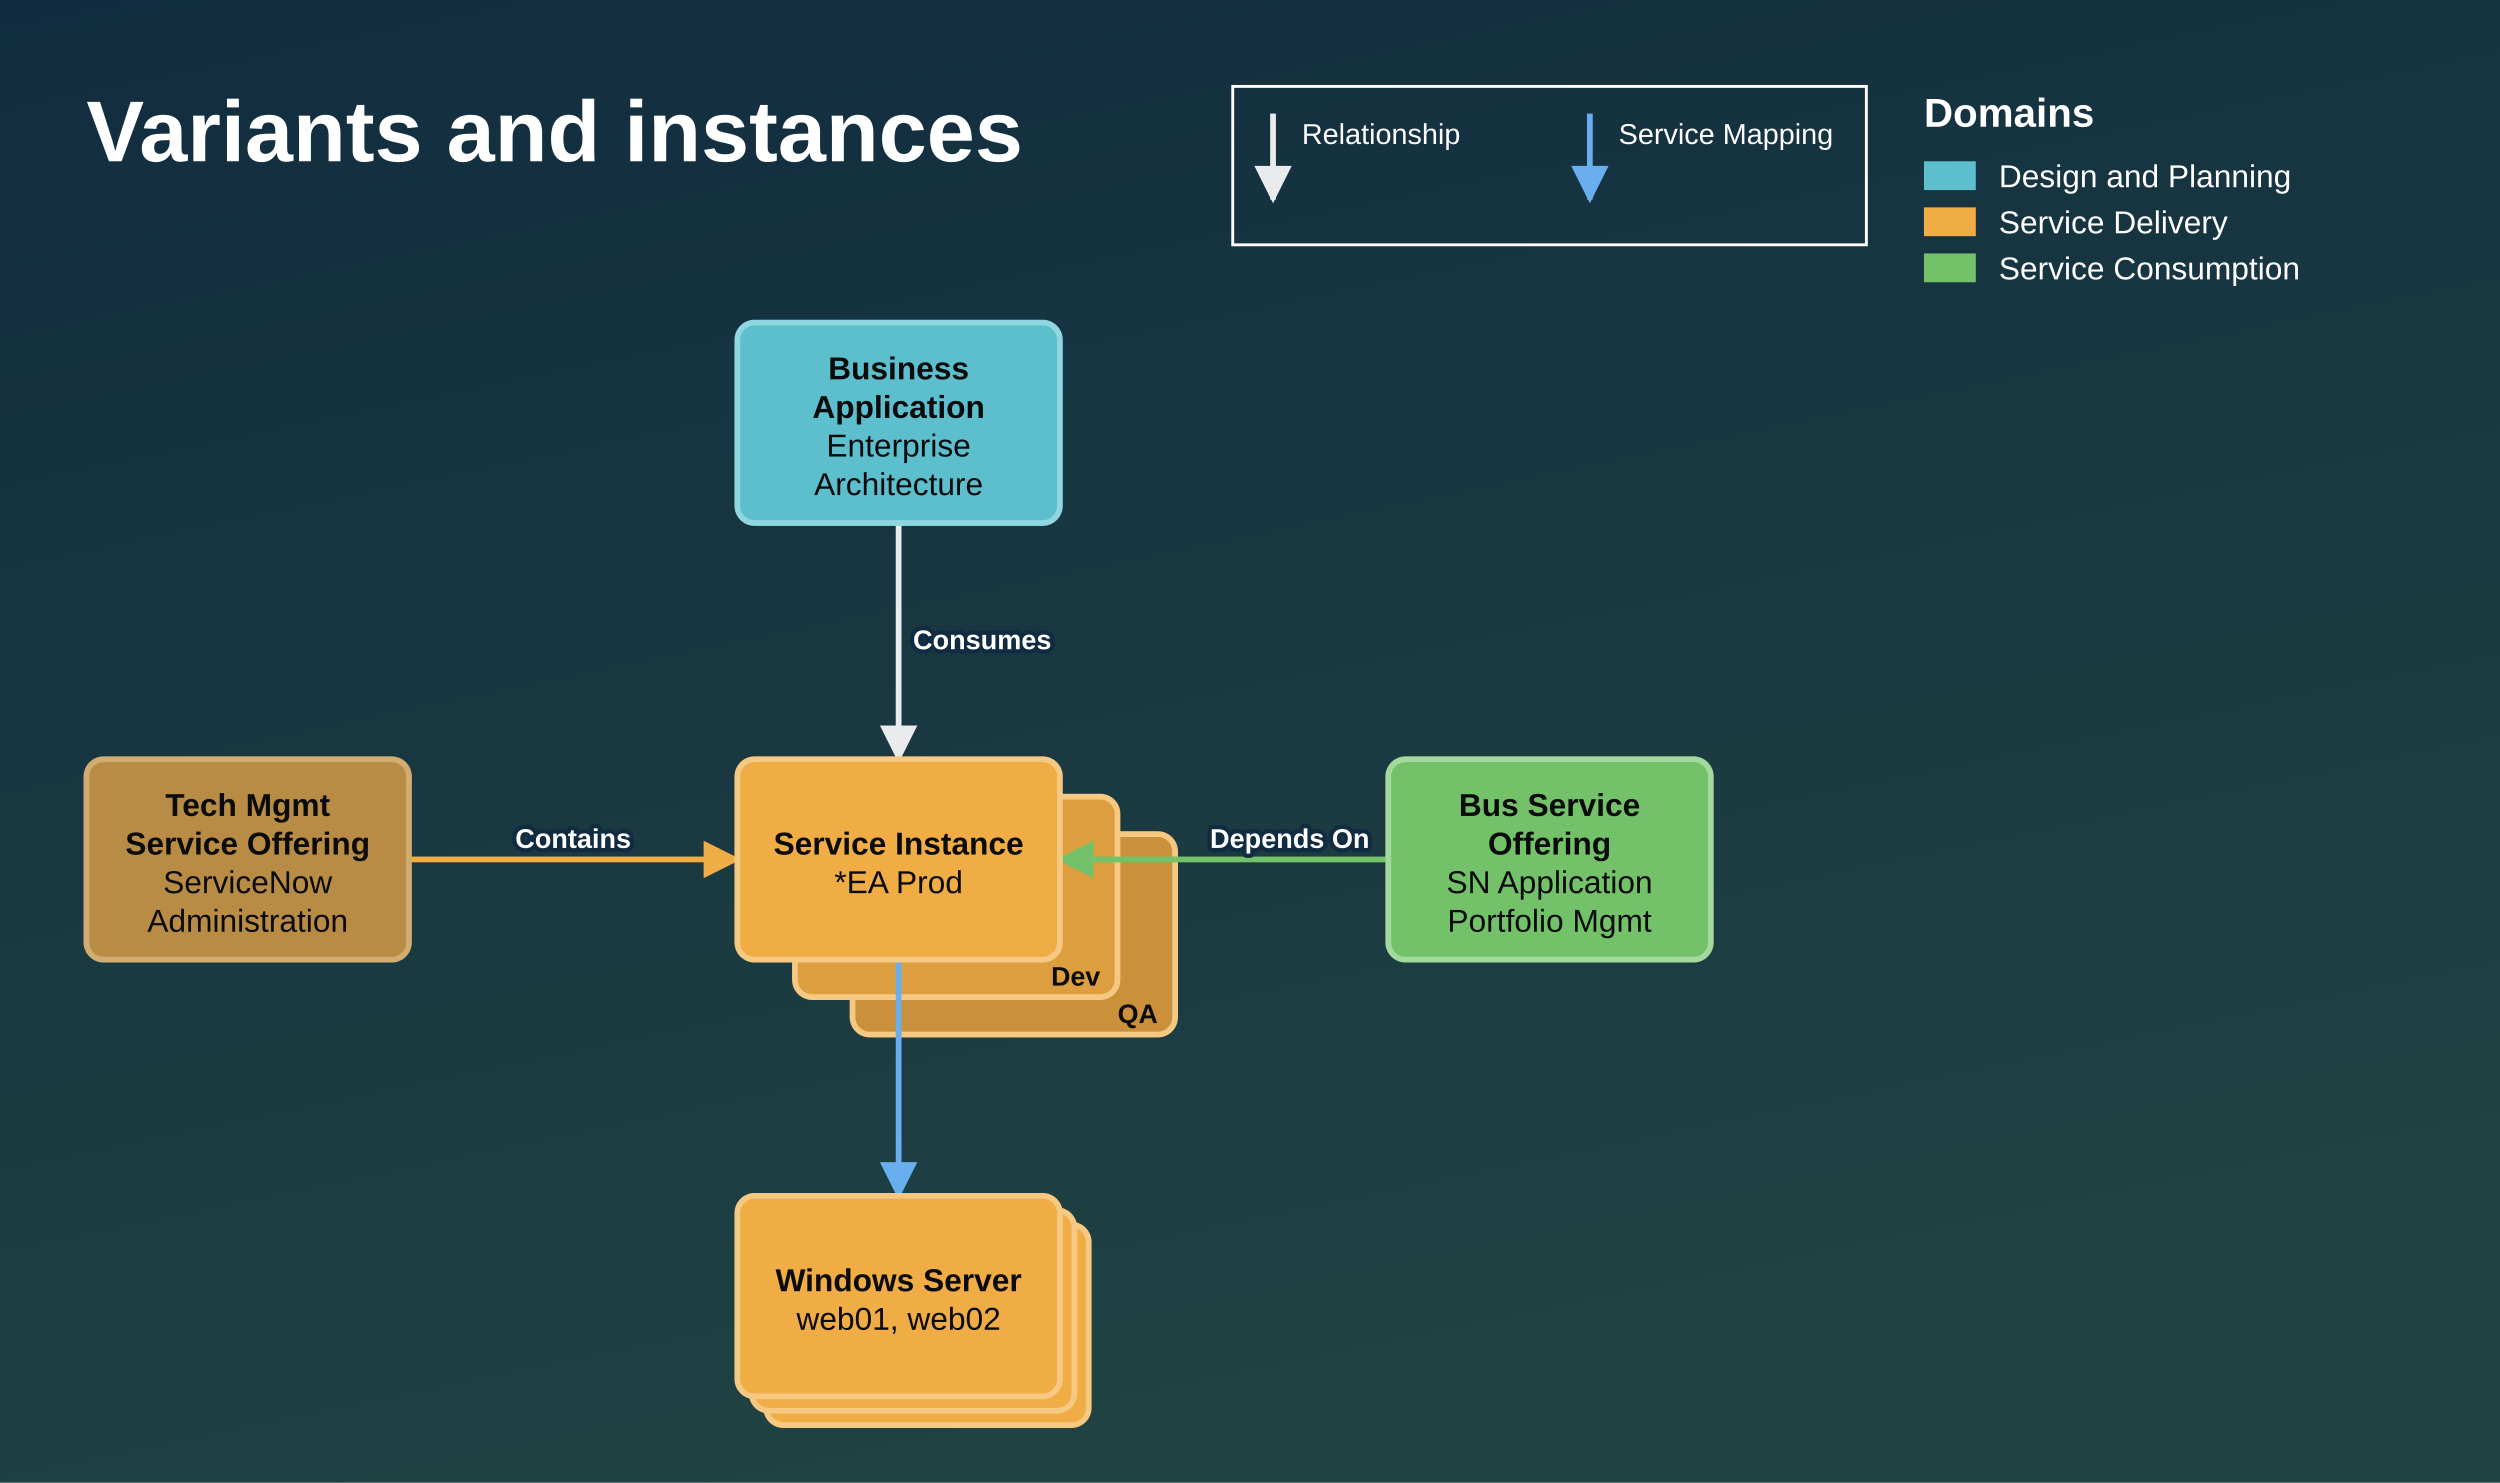
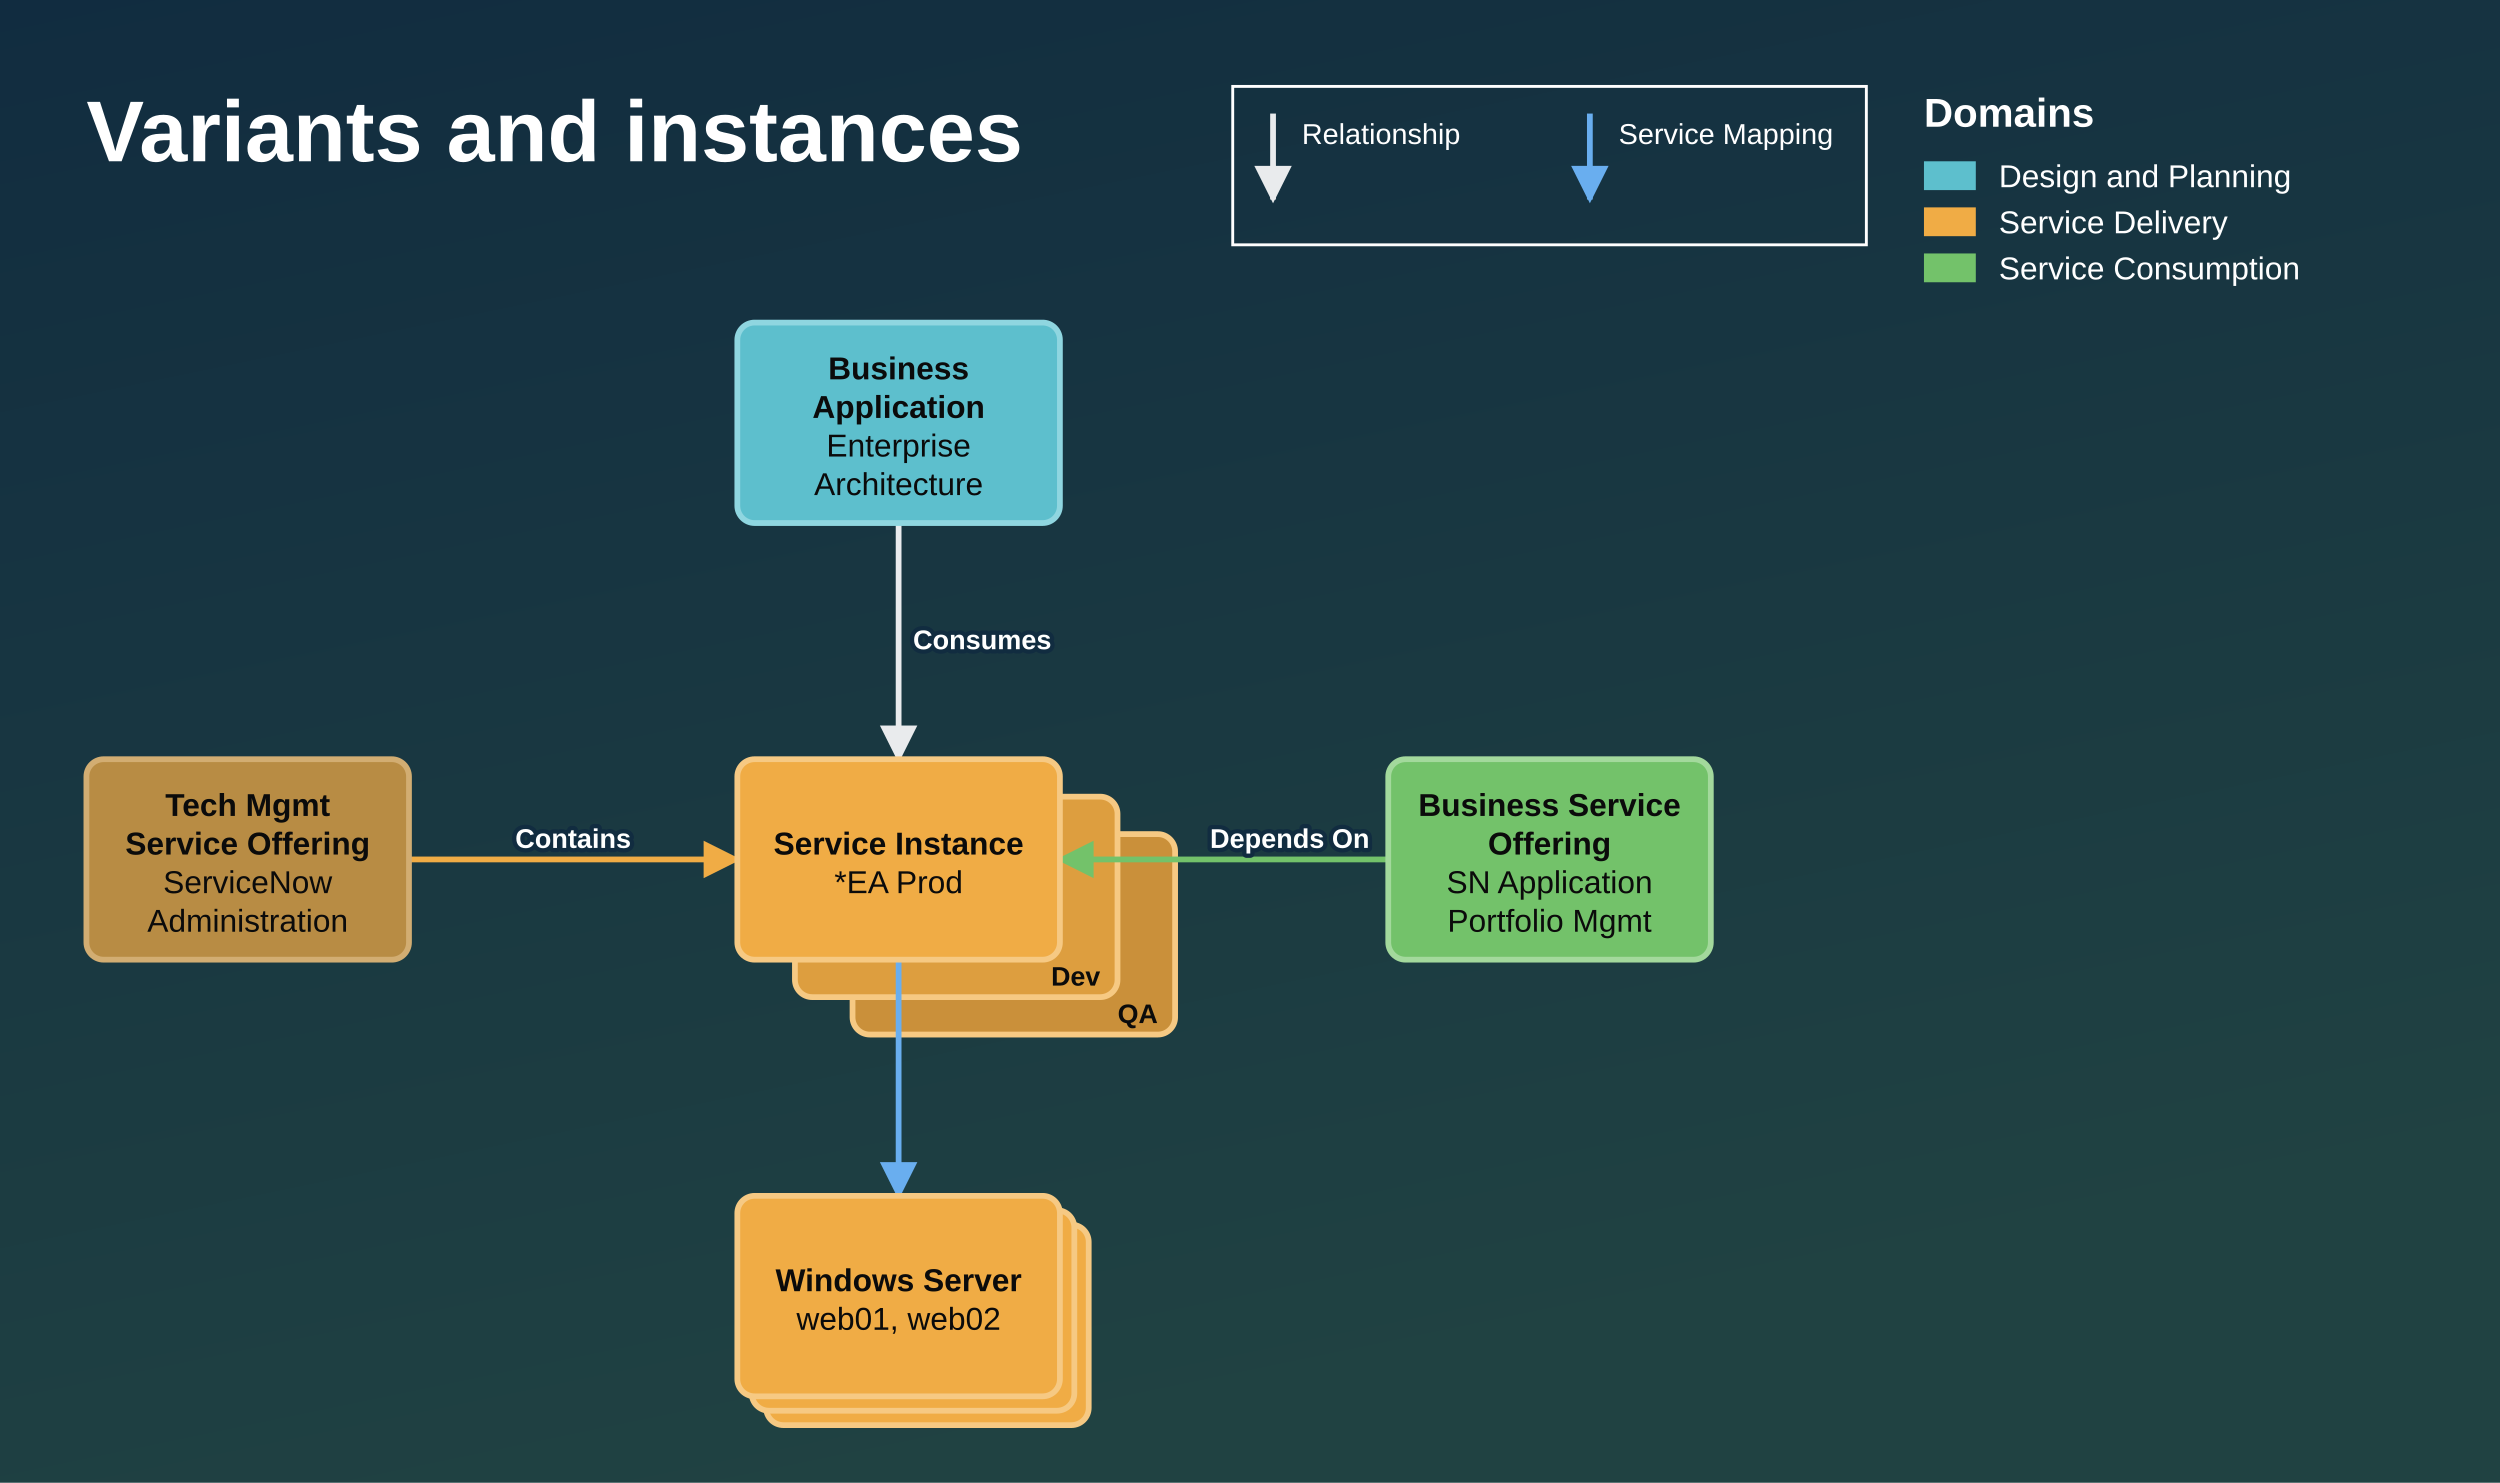
<svg xmlns="http://www.w3.org/2000/svg" viewBox="0 0 868 514.8" width="868" height="514.8" font-family="-apple-system, 'Segoe UI', 'Helvetica Neue', Arial, sans-serif">
  <defs>
    <marker id="arw-e9ebed" viewBox="0 0 10 10" refX="9" refY="5" markerWidth="6.5" markerHeight="6.5" orient="auto-start-reverse">
      <path d="M 0 0 L 10 5 L 0 10 z" fill="#e9ebed" />
    </marker>
    <marker id="arw-f0ac45" viewBox="0 0 10 10" refX="9" refY="5" markerWidth="6.5" markerHeight="6.5" orient="auto-start-reverse">
      <path d="M 0 0 L 10 5 L 0 10 z" fill="#f0ac45" />
    </marker>
    <marker id="arw-73c26a" viewBox="0 0 10 10" refX="9" refY="5" markerWidth="6.5" markerHeight="6.5" orient="auto-start-reverse">
      <path d="M 0 0 L 10 5 L 0 10 z" fill="#73c26a" />
    </marker>
    <marker id="arw-69aeef" viewBox="0 0 10 10" refX="9" refY="5" markerWidth="6.5" markerHeight="6.5" orient="auto-start-reverse">
      <path d="M 0 0 L 10 5 L 0 10 z" fill="#69aeef" />
    </marker>
    <linearGradient id="gf-bg" x1="0" y1="0" x2="0.35" y2="1">
      <stop offset="0" stop-color="#112c40" />
      <stop offset="1" stop-color="#204242" />
    </linearGradient>
  </defs>
  <rect x="0" y="0" width="868" height="514.8" fill="url(#gf-bg)" />
  <text x="30" y="56" font-size="30" font-weight="700" fill="#ffffff">Variants and instances</text>
  <text x="668" y="44" font-size="14" font-weight="700" fill="#ffffff">Domains</text>
  <rect x="668" y="56" width="18" height="10" fill="#5dbfcd" />
  <text x="694" y="65" font-size="11" fill="#ffffff">Design and Planning</text>
  <rect x="668" y="72" width="18" height="10" fill="#f0ac45" />
  <text x="694" y="81" font-size="11" fill="#ffffff">Service Delivery</text>
  <rect x="668" y="88" width="18" height="10" fill="#73c26a" />
  <text x="694" y="97" font-size="11" fill="#ffffff">Service Consumption</text>
  <rect x="428" y="30" width="220" height="55" fill="none" stroke="#ffffff" stroke-width="1" />
  <path d="M 442 39.429 L 442 69.286" stroke="#e9ebed" stroke-width="2" marker-end="url(#arw-e9ebed)" />
  <text x="452" y="50" font-size="10" fill="#ffffff">Relationship</text>
  <path d="M 552 39.429 L 552 69.286" stroke="#69aeef" stroke-width="2" marker-end="url(#arw-69aeef)" />
  <text x="562" y="50" font-size="10" fill="#ffffff">Service Mapping</text>
-   <rect x="296" y="289.6" width="112" height="69.6" rx="6" fill="#ca903a" stroke="#f6c983" stroke-width="2" />
-   <text x="402" y="355.2" text-anchor="end" font-size="9.3" font-weight="600" fill="#0b0b0b">QA</text>
-   <rect x="276" y="276.6" width="112" height="69.6" rx="6" fill="#dd9e3f" stroke="#f6c983" stroke-width="2" />
-   <text x="382" y="342.2" text-anchor="end" font-size="9.3" font-weight="600" fill="#0b0b0b">Dev</text>
+   <g data-id="ea">
+     <rect x="296" y="289.6" width="112" height="69.6" rx="6" fill="#ca903a" stroke="#f6c983" stroke-width="2" />
+   </g>
+   <g data-id="ea">
+     <text x="402" y="355.2" text-anchor="end" font-size="9.3" font-weight="600" fill="#0b0b0b">QA</text>
+   </g>
+   <g data-id="ea">
+     <rect x="276" y="276.6" width="112" height="69.6" rx="6" fill="#dd9e3f" stroke="#f6c983" stroke-width="2" />
+   </g>
+   <g data-id="ea">
+     <text x="382" y="342.2" text-anchor="end" font-size="9.3" font-weight="600" fill="#0b0b0b">Dev</text>
+   </g>
  <path d="M 312 181.6 L 312 263.6" fill="none" stroke="#e9ebed" stroke-width="2" marker-end="url(#arw-e9ebed)" />
  <path d="M 142 298.4 L 256 298.4" fill="none" stroke="#f0ac45" stroke-width="2" marker-end="url(#arw-f0ac45)" />
  <path d="M 482 298.4 L 368 298.4" fill="none" stroke="#73c26a" stroke-width="2" marker-end="url(#arw-73c26a)" />
  <path d="M 312 333.2 L 312 415.2" fill="none" stroke="#69aeef" stroke-width="2" marker-end="url(#arw-69aeef)" />
-   <rect x="256" y="112" width="112" height="69.6" rx="6" fill="#5dbfcd" stroke="#8fd6e0" stroke-width="2" />
-   <text x="312" y="131.7" text-anchor="middle" font-size="11" font-weight="700" fill="#0b0b0b">Business</text>
-   <text x="312" y="145.1" text-anchor="middle" font-size="11" font-weight="700" fill="#0b0b0b">Application</text>
-   <text x="312" y="158.5" text-anchor="middle" font-size="11" font-weight="400" fill="#0b0b0b">Enterprise</text>
-   <text x="312" y="171.9" text-anchor="middle" font-size="11" font-weight="400" fill="#0b0b0b">Architecture</text>
-   <rect x="30" y="263.6" width="112" height="69.6" rx="6" fill="#b88c44" stroke="#d2ad72" stroke-width="2" />
-   <text x="86" y="283.3" text-anchor="middle" font-size="11" font-weight="700" fill="#0b0b0b">Tech Mgmt</text>
-   <text x="86" y="296.7" text-anchor="middle" font-size="11" font-weight="700" fill="#0b0b0b">Service Offering</text>
-   <text x="86" y="310.1" text-anchor="middle" font-size="11" font-weight="400" fill="#0b0b0b">ServiceNow</text>
-   <text x="86" y="323.5" text-anchor="middle" font-size="11" font-weight="400" fill="#0b0b0b">Administration</text>
-   <rect x="256" y="263.6" width="112" height="69.6" rx="6" fill="#f0ac45" stroke="#f6c983" stroke-width="2" />
-   <text x="312" y="296.7" text-anchor="middle" font-size="11" font-weight="700" fill="#0b0b0b">Service Instance</text>
-   <text x="312" y="310.1" text-anchor="middle" font-size="11" font-weight="400" fill="#0b0b0b">*EA Prod</text>
-   <rect x="482" y="263.6" width="112" height="69.6" rx="6" fill="#73c26a" stroke="#a3d99c" stroke-width="2" />
-   <text x="538" y="283.3" text-anchor="middle" font-size="11" font-weight="700" fill="#0b0b0b">Bus Service</text>
-   <text x="538" y="296.7" text-anchor="middle" font-size="11" font-weight="700" fill="#0b0b0b">Offering</text>
-   <text x="538" y="310.1" text-anchor="middle" font-size="11" font-weight="400" fill="#0b0b0b">SN Application</text>
-   <text x="538" y="323.5" text-anchor="middle" font-size="11" font-weight="400" fill="#0b0b0b">Portfolio Mgmt</text>
-   <rect x="266" y="425.2" width="112" height="69.6" rx="6" fill="#f0ac45" stroke="#f6c983" stroke-width="2" />
-   <rect x="261" y="420.2" width="112" height="69.6" rx="6" fill="#f0ac45" stroke="#f6c983" stroke-width="2" />
-   <rect x="256" y="415.2" width="112" height="69.6" rx="6" fill="#f0ac45" stroke="#f6c983" stroke-width="2" />
-   <text x="312" y="448.3" text-anchor="middle" font-size="11" font-weight="700" fill="#0b0b0b">Windows Server</text>
-   <text x="312" y="461.7" text-anchor="middle" font-size="11" font-weight="400" fill="#0b0b0b">web01, web02</text>
+   <g data-id="ea-app">
+     <rect x="256" y="112" width="112" height="69.6" rx="6" fill="#5dbfcd" stroke="#8fd6e0" stroke-width="2" />
+     <text x="312" y="131.7" text-anchor="middle" font-size="11" font-weight="700" fill="#0b0b0b">Business</text>
+     <text x="312" y="145.1" text-anchor="middle" font-size="11" font-weight="700" fill="#0b0b0b">Application</text>
+     <text x="312" y="158.5" text-anchor="middle" font-size="11" font-weight="400" fill="#0b0b0b">Enterprise</text>
+     <text x="312" y="171.9" text-anchor="middle" font-size="11" font-weight="400" fill="#0b0b0b">Architecture</text>
+   </g>
+   <g data-id="admin">
+     <rect x="30" y="263.6" width="112" height="69.6" rx="6" fill="#b88c44" stroke="#d2ad72" stroke-width="2" />
+     <text x="86" y="283.3" text-anchor="middle" font-size="11" font-weight="700" fill="#0b0b0b">Tech Mgmt</text>
+     <text x="86" y="296.7" text-anchor="middle" font-size="11" font-weight="700" fill="#0b0b0b">Service Offering</text>
+     <text x="86" y="310.1" text-anchor="middle" font-size="11" font-weight="400" fill="#0b0b0b">ServiceNow</text>
+     <text x="86" y="323.5" text-anchor="middle" font-size="11" font-weight="400" fill="#0b0b0b">Administration</text>
+   </g>
+   <g data-id="ea">
+     <rect x="256" y="263.6" width="112" height="69.6" rx="6" fill="#f0ac45" stroke="#f6c983" stroke-width="2" />
+     <text x="312" y="296.7" text-anchor="middle" font-size="11" font-weight="700" fill="#0b0b0b">Service Instance</text>
+     <text x="312" y="310.1" text-anchor="middle" font-size="11" font-weight="400" fill="#0b0b0b">*EA Prod</text>
+   </g>
+   <g data-id="apm">
+     <rect x="482" y="263.6" width="112" height="69.6" rx="6" fill="#73c26a" stroke="#a3d99c" stroke-width="2" />
+     <text x="538" y="283.3" text-anchor="middle" font-size="11" font-weight="700" fill="#0b0b0b">Business Service</text>
+     <text x="538" y="296.7" text-anchor="middle" font-size="11" font-weight="700" fill="#0b0b0b">Offering</text>
+     <text x="538" y="310.1" text-anchor="middle" font-size="11" font-weight="400" fill="#0b0b0b">SN Application</text>
+     <text x="538" y="323.5" text-anchor="middle" font-size="11" font-weight="400" fill="#0b0b0b">Portfolio Mgmt</text>
+   </g>
+   <g data-id="win">
+     <rect x="266" y="425.2" width="112" height="69.6" rx="6" fill="#f0ac45" stroke="#f6c983" stroke-width="2" />
+   </g>
+   <g data-id="win">
+     <rect x="261" y="420.2" width="112" height="69.6" rx="6" fill="#f0ac45" stroke="#f6c983" stroke-width="2" />
+   </g>
+   <g data-id="win">
+     <rect x="256" y="415.2" width="112" height="69.6" rx="6" fill="#f0ac45" stroke="#f6c983" stroke-width="2" />
+     <text x="312" y="448.3" text-anchor="middle" font-size="11" font-weight="700" fill="#0b0b0b">Windows Server</text>
+     <text x="312" y="461.7" text-anchor="middle" font-size="11" font-weight="400" fill="#0b0b0b">web01, web02</text>
+   </g>
  <text x="317" y="225.4" text-anchor="start" font-size="9.4" font-weight="600" fill="#ffffff" stroke="#112c40" stroke-width="3" stroke-linejoin="round" paint-order="stroke">Consumes</text>
  <text x="199" y="294.4" text-anchor="middle" font-size="9.4" font-weight="600" fill="#ffffff" stroke="#112c40" stroke-width="3" stroke-linejoin="round" paint-order="stroke">Contains</text>
  <text x="447.8" y="294.4" text-anchor="middle" font-size="9.4" font-weight="600" fill="#ffffff" stroke="#112c40" stroke-width="3" stroke-linejoin="round" paint-order="stroke">Depends On</text>
</svg>
